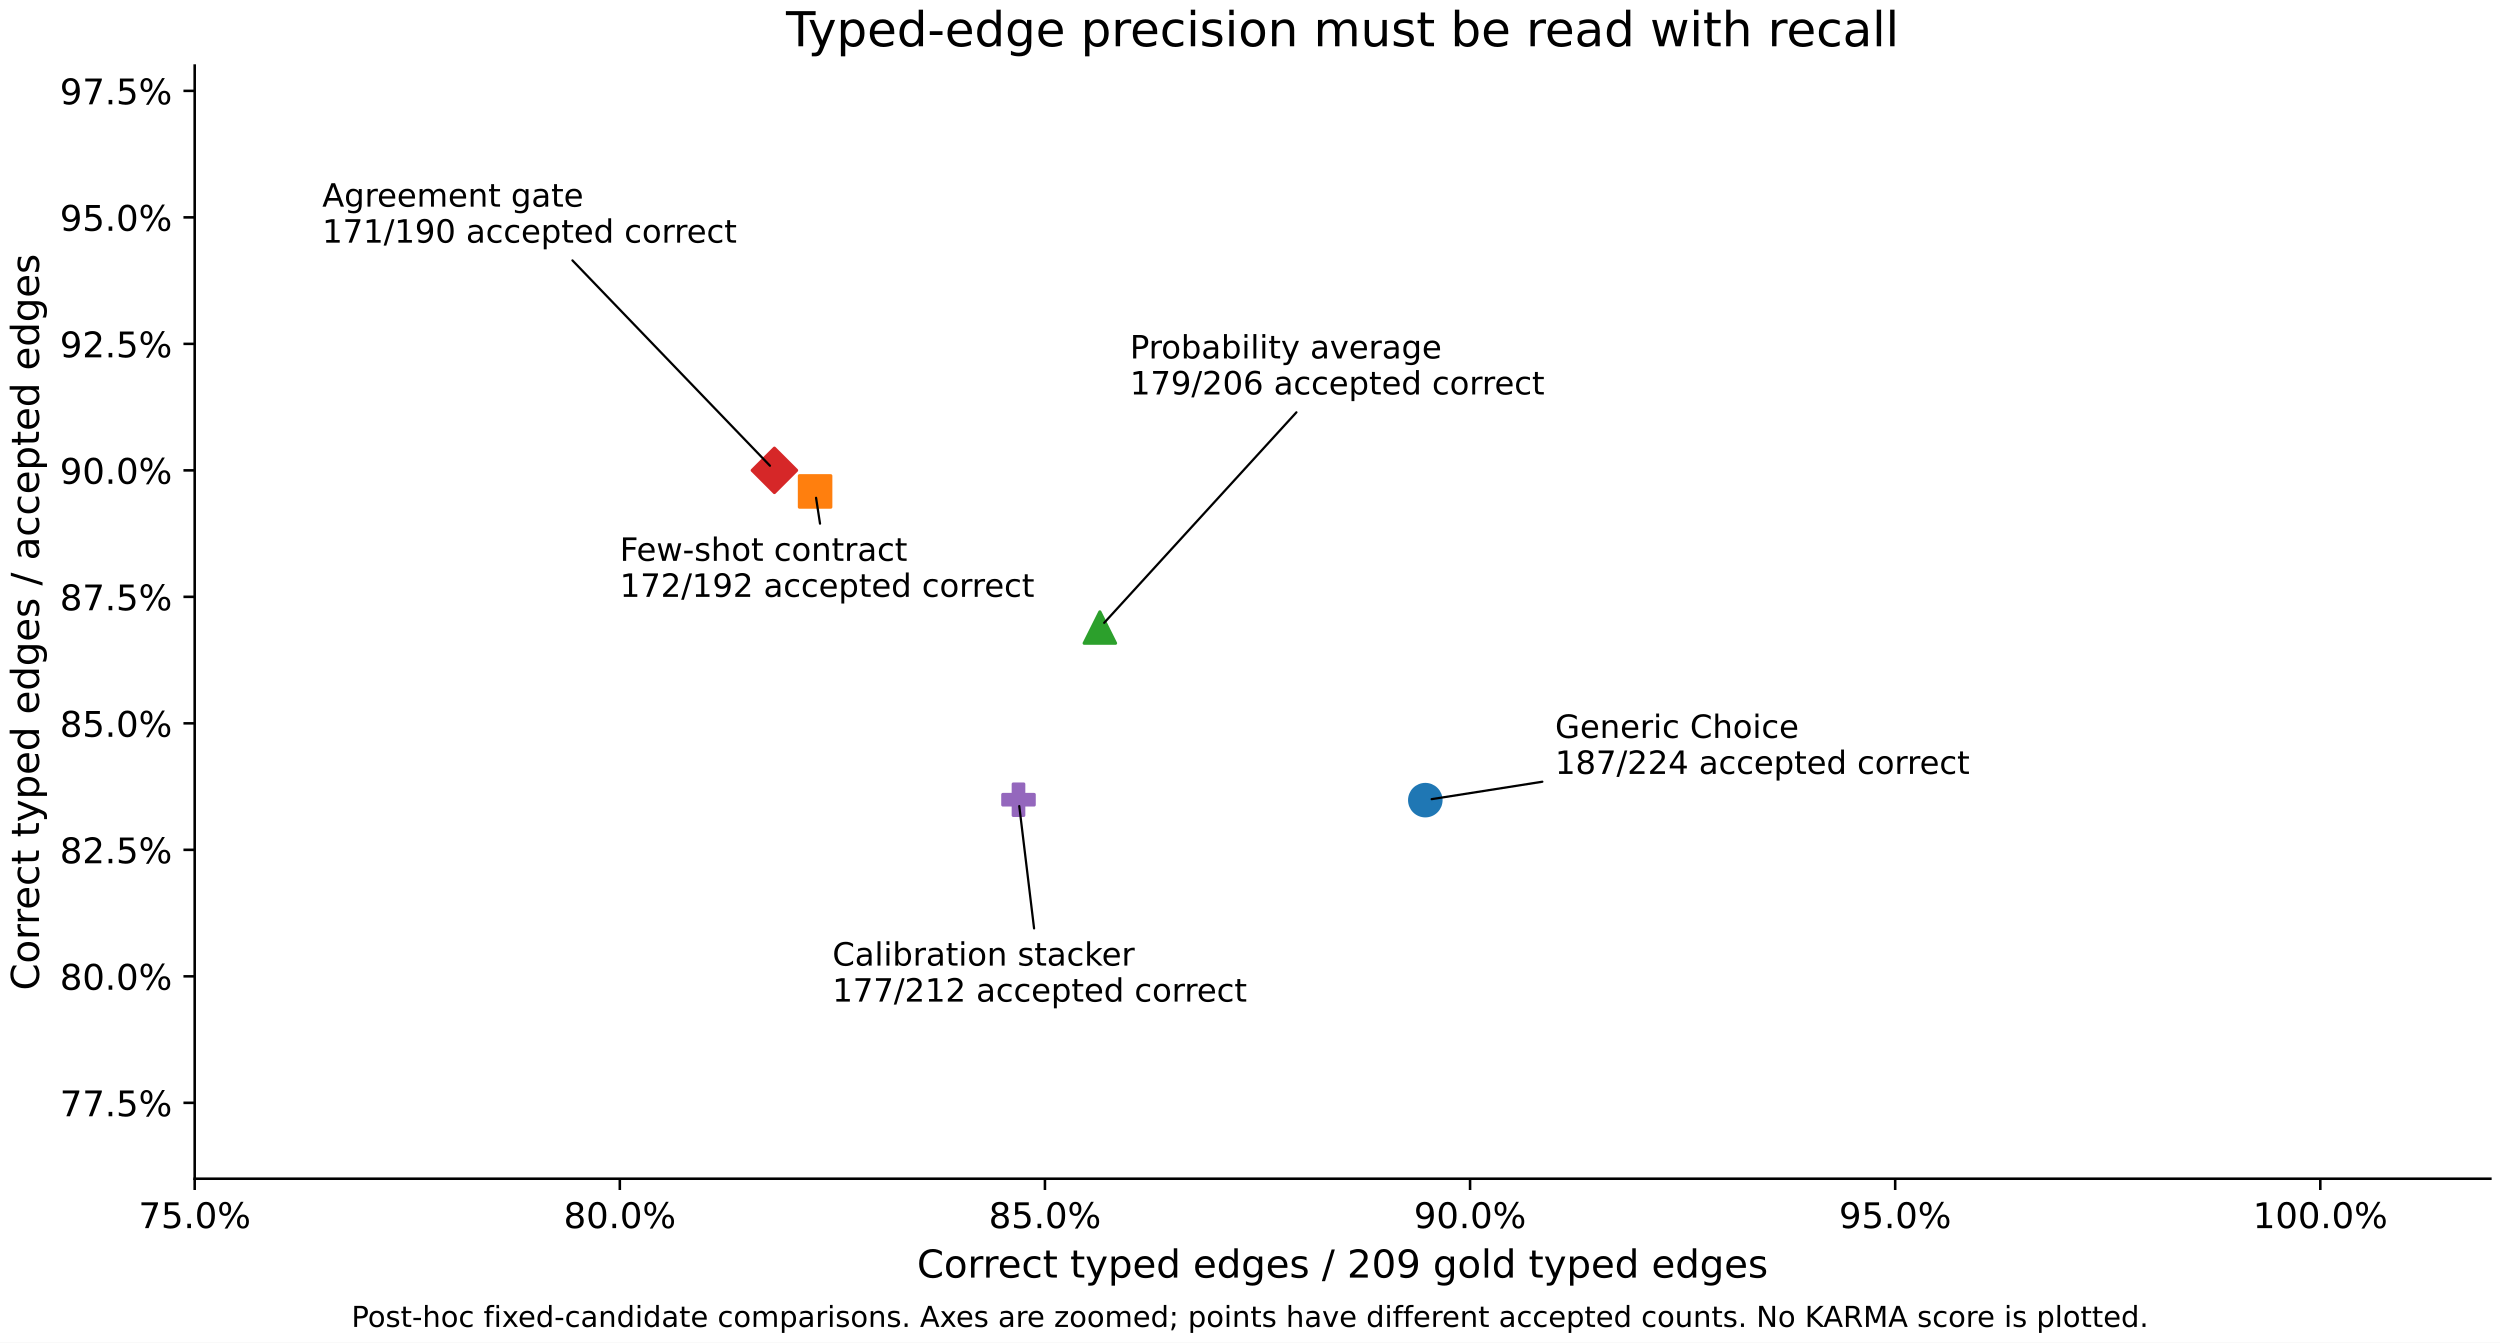
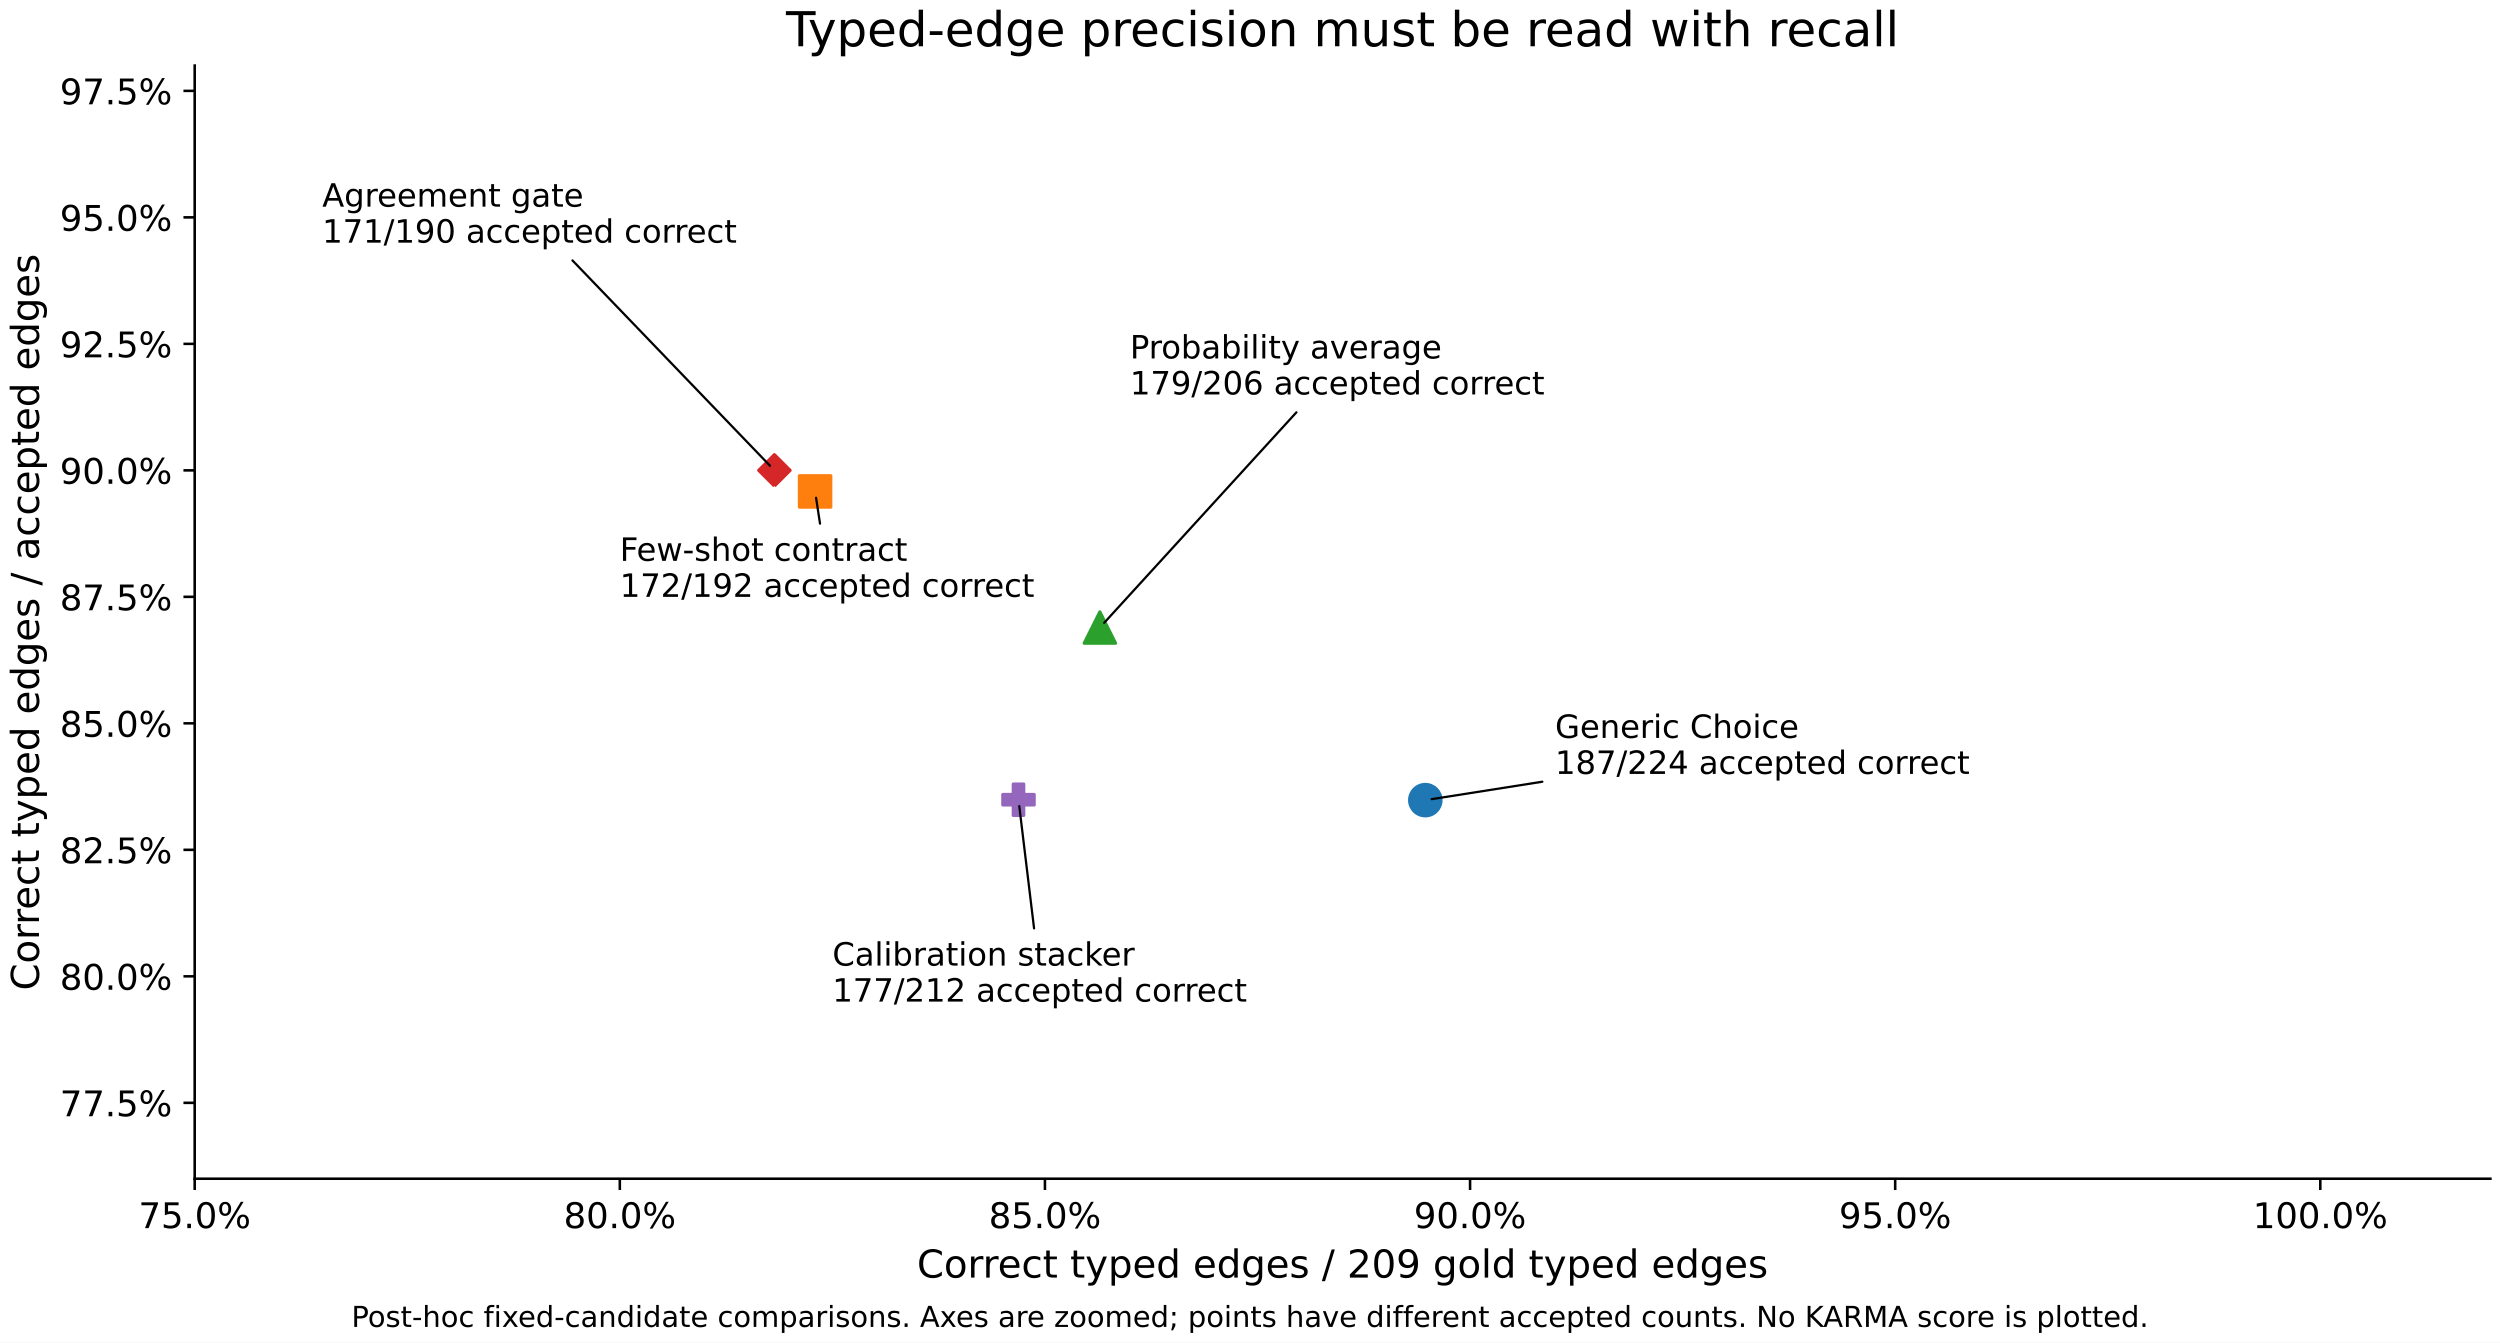
<svg xmlns="http://www.w3.org/2000/svg" xmlns:xlink="http://www.w3.org/1999/xlink" width="777.6pt" height="417.6pt" viewBox="0 0 777.6 417.6" version="1.1">
  <defs>
    <style type="text/css">*{stroke-linejoin: round; stroke-linecap: butt}</style>
  </defs>
  <g id="figure_1">
    <g id="patch_1">
      <path d="M 0 417.6  L 777.6 417.6  L 777.6 0  L 0 0  z " style="fill: #ffffff" />
    </g>
    <g id="axes_1">
      <g id="patch_2">
        <path d="M 60.558 366.629  L 774.6 366.629  L 774.6 20.398  L 60.558 20.398  z " style="fill: #ffffff" />
      </g>
      <g id="PathCollection_1">
        <defs>
          <path id="md389986ee5" d="M 0 4.873  C 1.292 4.873 2.532 4.36 3.446 3.446  C 4.36 2.532 4.873 1.292 4.873 0  C 4.873 -1.292 4.36 -2.532 3.446 -3.446  C 2.532 -4.36 1.292 -4.873 0 -4.873  C -1.292 -4.873 -2.532 -4.36 -3.446 -3.446  C -4.36 -2.532 -4.873 -1.292 -4.873 0  C -4.873 1.292 -4.36 2.532 -3.446 3.446  C -2.532 4.36 -1.292 4.873 0 4.873  z " style="stroke: #1f77b4" />
        </defs>
        <g clip-path="url(#peda266e7ef)">
          <use xlink:href="#md389986ee5" x="443.329" y="248.877" style="fill: #1f77b4; stroke: #1f77b4" />
        </g>
      </g>
      <g id="PathCollection_2">
        <defs>
          <path id="mf84937a1f8" d="M -4.873 4.873  L 4.873 4.873  L 4.873 -4.873  L -4.873 -4.873  z " style="stroke: #ff7f0e" />
        </defs>
        <g clip-path="url(#peda266e7ef)">
          <use xlink:href="#mf84937a1f8" x="253.525" y="152.858" style="fill: #ff7f0e; stroke: #ff7f0e" />
        </g>
      </g>
      <g id="PathCollection_3">
        <defs>
          <path id="m4489c04b3b" d="M 0 -4.873  L -4.873 4.873  L 4.873 4.873  z " style="stroke: #2ca02c" />
        </defs>
        <g clip-path="url(#peda266e7ef)">
          <use xlink:href="#m4489c04b3b" x="342.1" y="195.194" style="fill: #2ca02c; stroke: #2ca02c" />
        </g>
      </g>
      <g id="PathCollection_4">
        <defs>
-           <path id="m11feda5584" d="M 0 6.892  L 6.892 0  L 0 -6.892  L -6.892 0  z " style="stroke: #d62728" />
-         </defs>
-         <g clip-path="url(#peda266e7ef)">
-           <use xlink:href="#m11feda5584" x="240.871" y="146.3" style="fill: #d62728; stroke: #d62728" />
+           <path id="m571fe6524d" d="M 0 4.873  L 4.873 0  L 0 -4.873  L -4.873 0  L 0 4.873  " style="stroke: #d62728" />
+         </defs>
+         <g clip-path="url(#peda266e7ef)">
+           <use xlink:href="#m571fe6524d" x="240.871" y="146.3" style="fill: #d62728; stroke: #d62728" />
        </g>
      </g>
      <g id="PathCollection_5">
        <defs>
          <path id="me7b1fc43c9" d="M -1.624 4.873  L 1.624 4.873  L 1.624 1.624  L 4.873 1.624  L 4.873 -1.624  L 1.624 -1.624  L 1.624 -4.873  L -1.624 -4.873  L -1.624 -1.624  L -4.873 -1.624  L -4.873 1.624  L -1.624 1.624  z " style="stroke: #9467bd" />
        </defs>
        <g clip-path="url(#peda266e7ef)">
          <use xlink:href="#me7b1fc43c9" x="316.793" y="248.744" style="fill: #9467bd; stroke: #9467bd" />
        </g>
      </g>
      <g id="matplotlib.axis_1">
        <g id="xtick_1">
          <g id="line2d_1">
            <defs>
              <path id="md49dbefd39" d="M 0 0  L 0 3.5  " style="stroke: #000000; stroke-width: 0.8" />
            </defs>
            <g>
              <use xlink:href="#md49dbefd39" x="60.558" y="366.629" style="stroke: #000000; stroke-width: 0.8" />
            </g>
          </g>
          <g id="text_1">
            <text style="font-size: 11px; font-family: 'DejaVu Sans'; text-anchor: middle" x="60.558" y="381.988" transform="rotate(-0 60.5579 381.9876)">75.0%</text>
          </g>
        </g>
        <g id="xtick_2">
          <g id="line2d_2">
            <g>
              <use xlink:href="#md49dbefd39" x="192.788" y="366.629" style="stroke: #000000; stroke-width: 0.8" />
            </g>
          </g>
          <g id="text_2">
            <text style="font-size: 11px; font-family: 'DejaVu Sans'; text-anchor: middle" x="192.788" y="381.988" transform="rotate(-0 192.7879 381.9876)">80.0%</text>
          </g>
        </g>
        <g id="xtick_3">
          <g id="line2d_3">
            <g>
              <use xlink:href="#md49dbefd39" x="325.018" y="366.629" style="stroke: #000000; stroke-width: 0.8" />
            </g>
          </g>
          <g id="text_3">
            <text style="font-size: 11px; font-family: 'DejaVu Sans'; text-anchor: middle" x="325.018" y="381.988" transform="rotate(-0 325.0178 381.9876)">85.0%</text>
          </g>
        </g>
        <g id="xtick_4">
          <g id="line2d_4">
            <g>
              <use xlink:href="#md49dbefd39" x="457.248" y="366.629" style="stroke: #000000; stroke-width: 0.8" />
            </g>
          </g>
          <g id="text_4">
            <text style="font-size: 11px; font-family: 'DejaVu Sans'; text-anchor: middle" x="457.248" y="381.988" transform="rotate(-0 457.2478 381.9876)">90.0%</text>
          </g>
        </g>
        <g id="xtick_5">
          <g id="line2d_5">
            <g>
              <use xlink:href="#md49dbefd39" x="589.478" y="366.629" style="stroke: #000000; stroke-width: 0.8" />
            </g>
          </g>
          <g id="text_5">
            <text style="font-size: 11px; font-family: 'DejaVu Sans'; text-anchor: middle" x="589.478" y="381.988" transform="rotate(-0 589.4778 381.9876)">95.0%</text>
          </g>
        </g>
        <g id="xtick_6">
          <g id="line2d_6">
            <g>
              <use xlink:href="#md49dbefd39" x="721.708" y="366.629" style="stroke: #000000; stroke-width: 0.8" />
            </g>
          </g>
          <g id="text_6">
            <text style="font-size: 11px; font-family: 'DejaVu Sans'; text-anchor: middle" x="721.708" y="381.988" transform="rotate(-0 721.7078 381.9876)">100.0%</text>
          </g>
        </g>
        <g id="text_7">
          <text style="font-size: 12px; font-family: 'DejaVu Sans'; text-anchor: middle" x="417.579" y="397.393" transform="rotate(-0 417.5788 397.3933)">Correct typed edges / 209 gold typed edges</text>
        </g>
      </g>
      <g id="matplotlib.axis_2">
        <g id="ytick_1">
          <g id="line2d_7">
            <defs>
              <path id="madb2175572" d="M 0 0  L -3.5 0  " style="stroke: #000000; stroke-width: 0.8" />
            </defs>
            <g>
              <use xlink:href="#madb2175572" x="60.558" y="343.023" style="stroke: #000000; stroke-width: 0.8" />
            </g>
          </g>
          <g id="text_8">
            <text style="font-size: 11px; font-family: 'DejaVu Sans'; text-anchor: end" x="53.558" y="347.202" transform="rotate(-0 53.5579 347.2017)">77.5%</text>
          </g>
        </g>
        <g id="ytick_2">
          <g id="line2d_8">
            <g>
              <use xlink:href="#madb2175572" x="60.558" y="303.678" style="stroke: #000000; stroke-width: 0.8" />
            </g>
          </g>
          <g id="text_9">
            <text style="font-size: 11px; font-family: 'DejaVu Sans'; text-anchor: end" x="53.558" y="307.857" transform="rotate(-0 53.5579 307.8573)">80.0%</text>
          </g>
        </g>
        <g id="ytick_3">
          <g id="line2d_9">
            <g>
              <use xlink:href="#madb2175572" x="60.558" y="264.334" style="stroke: #000000; stroke-width: 0.8" />
            </g>
          </g>
          <g id="text_10">
            <text style="font-size: 11px; font-family: 'DejaVu Sans'; text-anchor: end" x="53.558" y="268.513" transform="rotate(-0 53.5579 268.5128)">82.5%</text>
          </g>
        </g>
        <g id="ytick_4">
          <g id="line2d_10">
            <g>
              <use xlink:href="#madb2175572" x="60.558" y="224.989" style="stroke: #000000; stroke-width: 0.8" />
            </g>
          </g>
          <g id="text_11">
            <text style="font-size: 11px; font-family: 'DejaVu Sans'; text-anchor: end" x="53.558" y="229.168" transform="rotate(-0 53.5579 229.1683)">85.0%</text>
          </g>
        </g>
        <g id="ytick_5">
          <g id="line2d_11">
            <g>
              <use xlink:href="#madb2175572" x="60.558" y="185.645" style="stroke: #000000; stroke-width: 0.8" />
            </g>
          </g>
          <g id="text_12">
            <text style="font-size: 11px; font-family: 'DejaVu Sans'; text-anchor: end" x="53.558" y="189.824" transform="rotate(-0 53.5579 189.8238)">87.5%</text>
          </g>
        </g>
        <g id="ytick_6">
          <g id="line2d_12">
            <g>
              <use xlink:href="#madb2175572" x="60.558" y="146.3" style="stroke: #000000; stroke-width: 0.8" />
            </g>
          </g>
          <g id="text_13">
            <text style="font-size: 11px; font-family: 'DejaVu Sans'; text-anchor: end" x="53.558" y="150.479" transform="rotate(-0 53.5579 150.4794)">90.0%</text>
          </g>
        </g>
        <g id="ytick_7">
          <g id="line2d_13">
            <g>
              <use xlink:href="#madb2175572" x="60.558" y="106.956" style="stroke: #000000; stroke-width: 0.8" />
            </g>
          </g>
          <g id="text_14">
            <text style="font-size: 11px; font-family: 'DejaVu Sans'; text-anchor: end" x="53.558" y="111.135" transform="rotate(-0 53.5579 111.1349)">92.5%</text>
          </g>
        </g>
        <g id="ytick_8">
          <g id="line2d_14">
            <g>
              <use xlink:href="#madb2175572" x="60.558" y="67.611" style="stroke: #000000; stroke-width: 0.8" />
            </g>
          </g>
          <g id="text_15">
            <text style="font-size: 11px; font-family: 'DejaVu Sans'; text-anchor: end" x="53.558" y="71.79" transform="rotate(-0 53.5579 71.79041)">95.0%</text>
          </g>
        </g>
        <g id="ytick_9">
          <g id="line2d_15">
            <g>
              <use xlink:href="#madb2175572" x="60.558" y="28.267" style="stroke: #000000; stroke-width: 0.8" />
            </g>
          </g>
          <g id="text_16">
            <text style="font-size: 11px; font-family: 'DejaVu Sans'; text-anchor: end" x="53.558" y="32.446" transform="rotate(-0 53.5579 32.44593)">97.5%</text>
          </g>
        </g>
        <g id="text_17">
          <text style="font-size: 12px; font-family: 'DejaVu Sans'; text-anchor: middle" x="12.118" y="193.514" transform="rotate(-90 12.11837 193.5136)">Correct typed edges / accepted edges</text>
        </g>
      </g>
      <g id="patch_3">
        <path d="M 60.558 366.629  L 60.558 20.398  " style="fill: none; stroke: #000000; stroke-width: 0.8; stroke-linejoin: miter; stroke-linecap: square" />
      </g>
      <g id="patch_4">
        <path d="M 60.558 366.629  L 774.6 366.629  " style="fill: none; stroke: #000000; stroke-width: 0.8; stroke-linejoin: miter; stroke-linecap: square" />
      </g>
      <g id="patch_5">
        <path d="M 479.724 243.146  Q 462.515 245.856 445.306 248.566  " style="fill: none; stroke: #000000; stroke-width: 0.7; stroke-linecap: round" />
      </g>
      <g id="text_18">
        <text style="font-size: 10px; font-family: 'DejaVu Sans'" transform="translate(483.6938 229.5291)">Generic Choice</text>
        <text style="font-size: 10px; font-family: 'DejaVu Sans'" transform="translate(483.6938 240.727)">187/224 accepted correct</text>
      </g>
      <g id="patch_6">
        <path d="M 255.059 162.872  Q 254.444 158.855 253.828 154.838  " style="fill: none; stroke: #000000; stroke-width: 0.7; stroke-linecap: round" />
      </g>
      <g id="text_19">
        <text style="font-size: 10px; font-family: 'DejaVu Sans'" transform="translate(192.7879 174.4469)">Few-shot contract</text>
        <text style="font-size: 10px; font-family: 'DejaVu Sans'" transform="translate(192.7879 185.6447)">172/192 accepted correct</text>
      </g>
      <g id="patch_7">
        <path d="M 403.235 128.251  Q 373.342 160.984 343.449 193.717  " style="fill: none; stroke: #000000; stroke-width: 0.7; stroke-linecap: round" />
      </g>
      <g id="text_20">
        <text style="font-size: 10px; font-family: 'DejaVu Sans'" transform="translate(351.4638 111.4957)">Probability average</text>
        <text style="font-size: 10px; font-family: 'DejaVu Sans'" transform="translate(351.4638 122.6935)">179/206 accepted correct</text>
      </g>
      <g id="patch_8">
        <path d="M 178.055 80.999  Q 208.77 112.929 239.486 144.859  " style="fill: none; stroke: #000000; stroke-width: 0.7; stroke-linecap: round" />
      </g>
      <g id="text_21">
        <text style="font-size: 10px; font-family: 'DejaVu Sans'" transform="translate(100.2269 64.28235)">Agreement gate</text>
        <text style="font-size: 10px; font-family: 'DejaVu Sans'" transform="translate(100.2269 75.48016)">171/190 accepted correct</text>
      </g>
      <g id="patch_9">
        <path d="M 321.637 288.764  Q 319.335 269.748 317.034 250.733  " style="fill: none; stroke: #000000; stroke-width: 0.7; stroke-linecap: round" />
      </g>
      <g id="text_22">
        <text style="font-size: 10px; font-family: 'DejaVu Sans'" transform="translate(258.9029 300.3492)">Calibration stacker</text>
        <text style="font-size: 10px; font-family: 'DejaVu Sans'" transform="translate(258.9029 311.547)">177/212 accepted correct</text>
      </g>
      <g id="text_23">
        <text style="font-size: 15px; font-family: 'DejaVu Sans'; text-anchor: middle" x="417.579" y="14.398" transform="rotate(-0 417.5788 14.3979)">Typed-edge precision must be read with recall</text>
      </g>
    </g>
    <g id="text_24">
      <text style="font-size: 9px; font-family: 'DejaVu Sans'; text-anchor: middle" x="388.8" y="412.728" transform="rotate(-0 388.8 412.728)">Post-hoc fixed-candidate comparisons. Axes are zoomed; points have different accepted counts. No KARMA score is plotted.</text>
    </g>
  </g>
  <defs>
    <clipPath id="peda266e7ef">
      <rect x="60.558" y="20.398" width="714.042" height="346.231" />
    </clipPath>
  </defs>
</svg>
